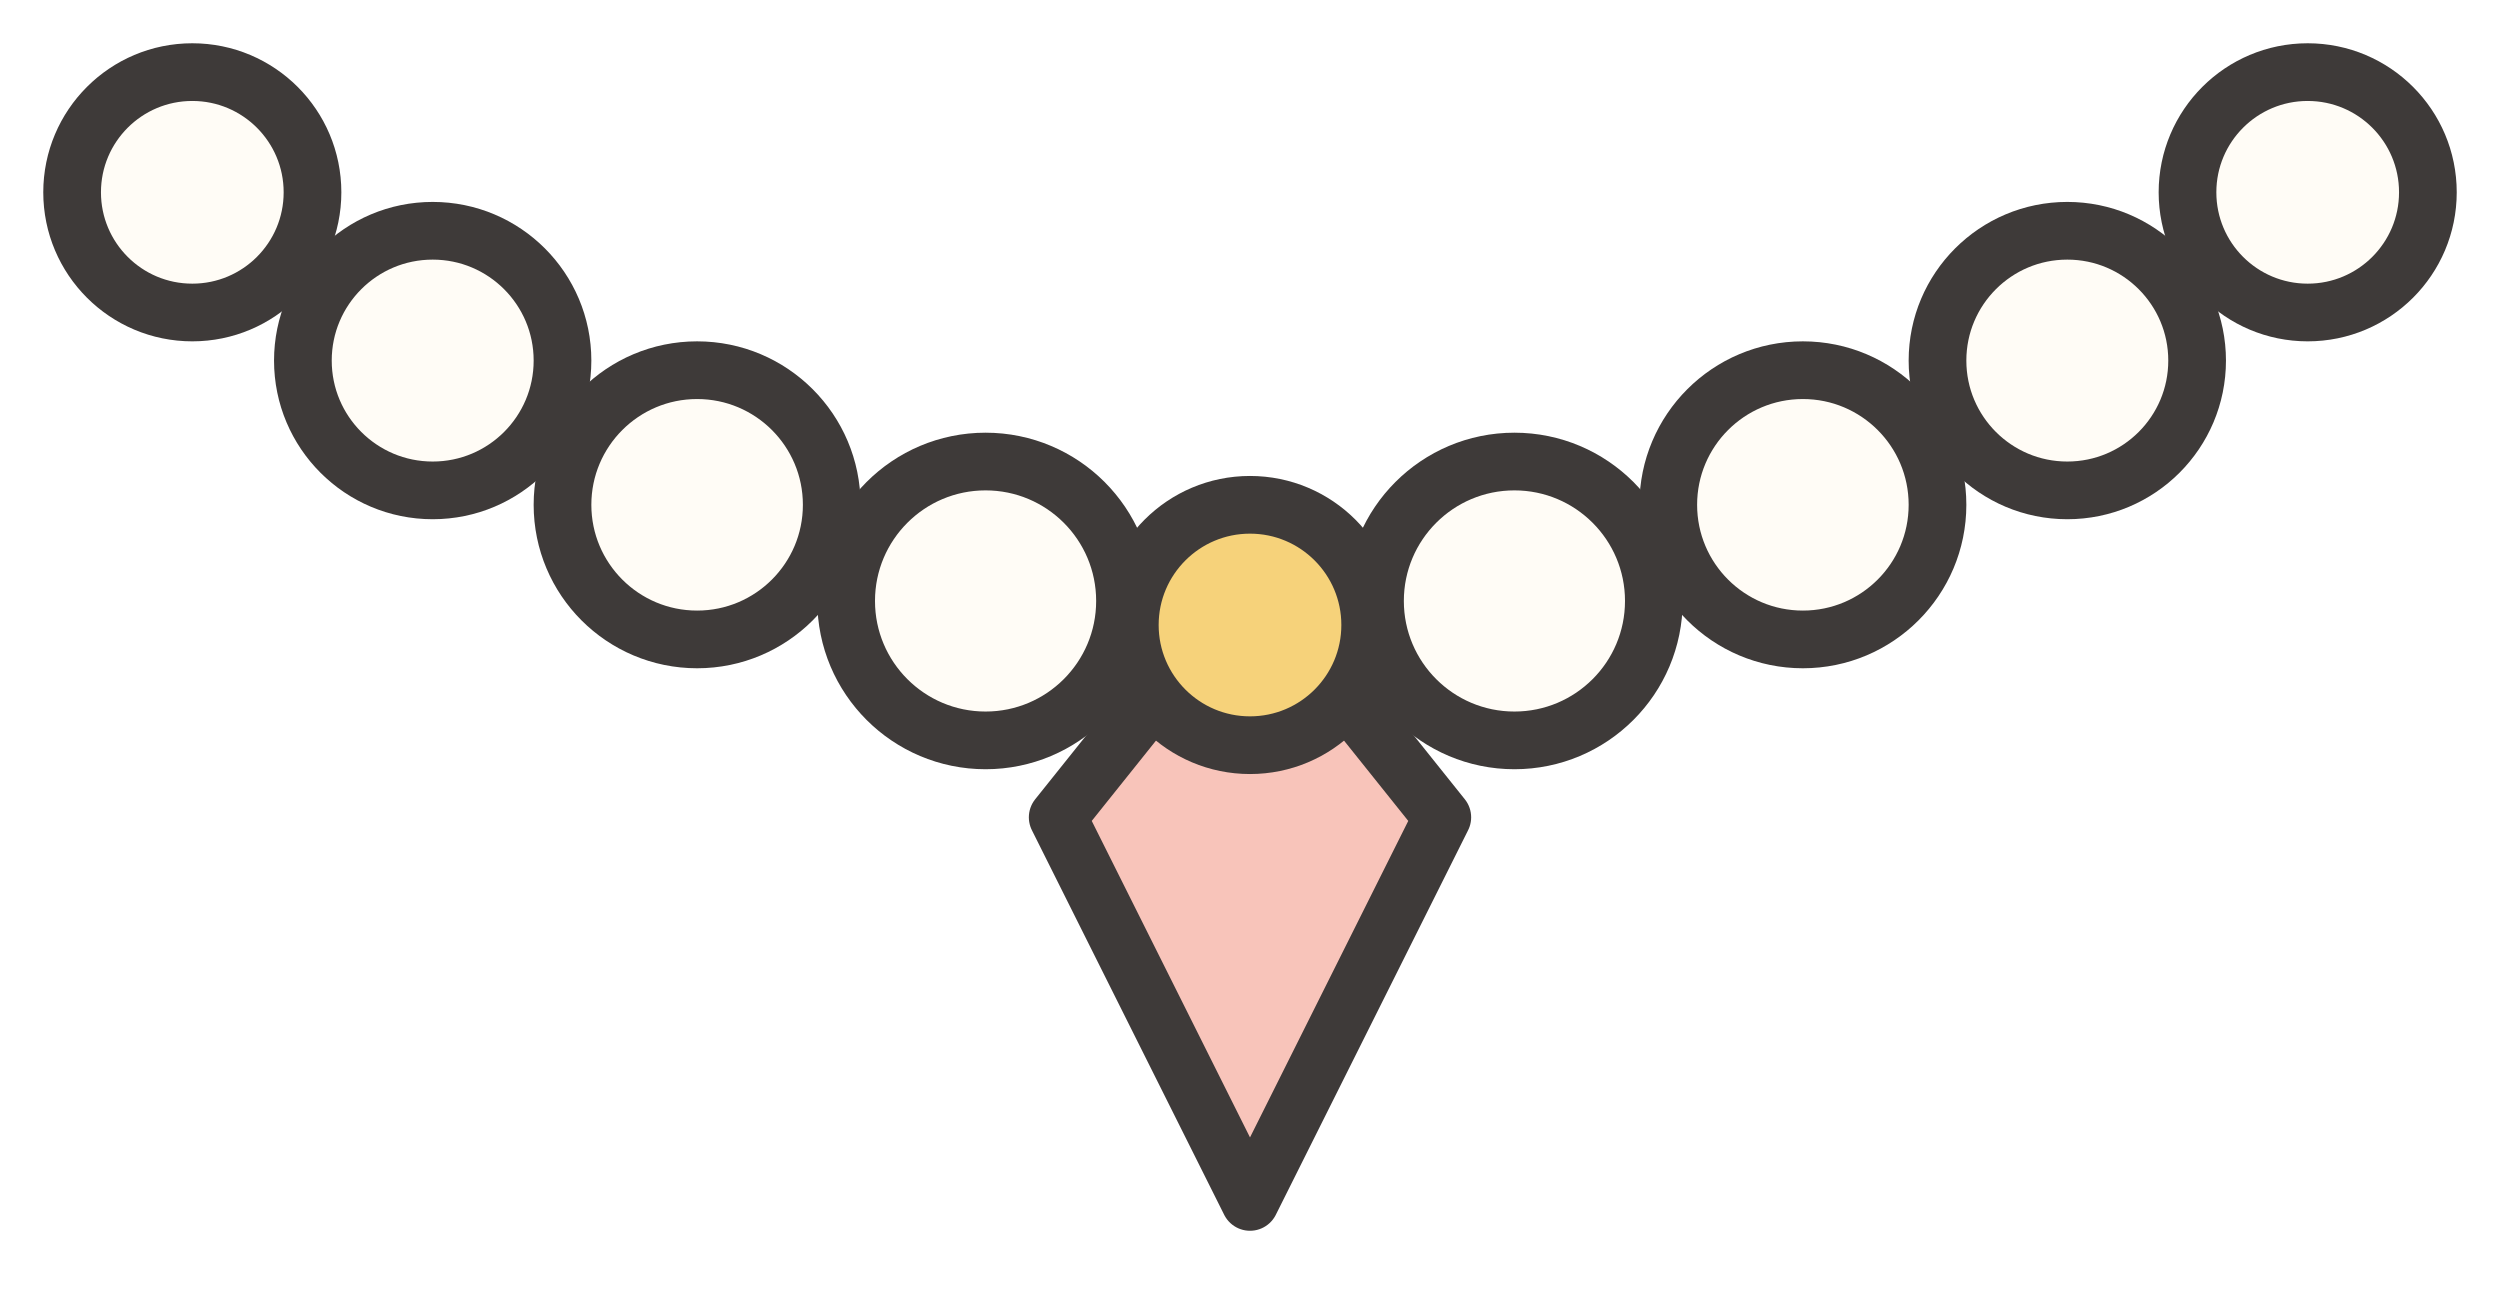
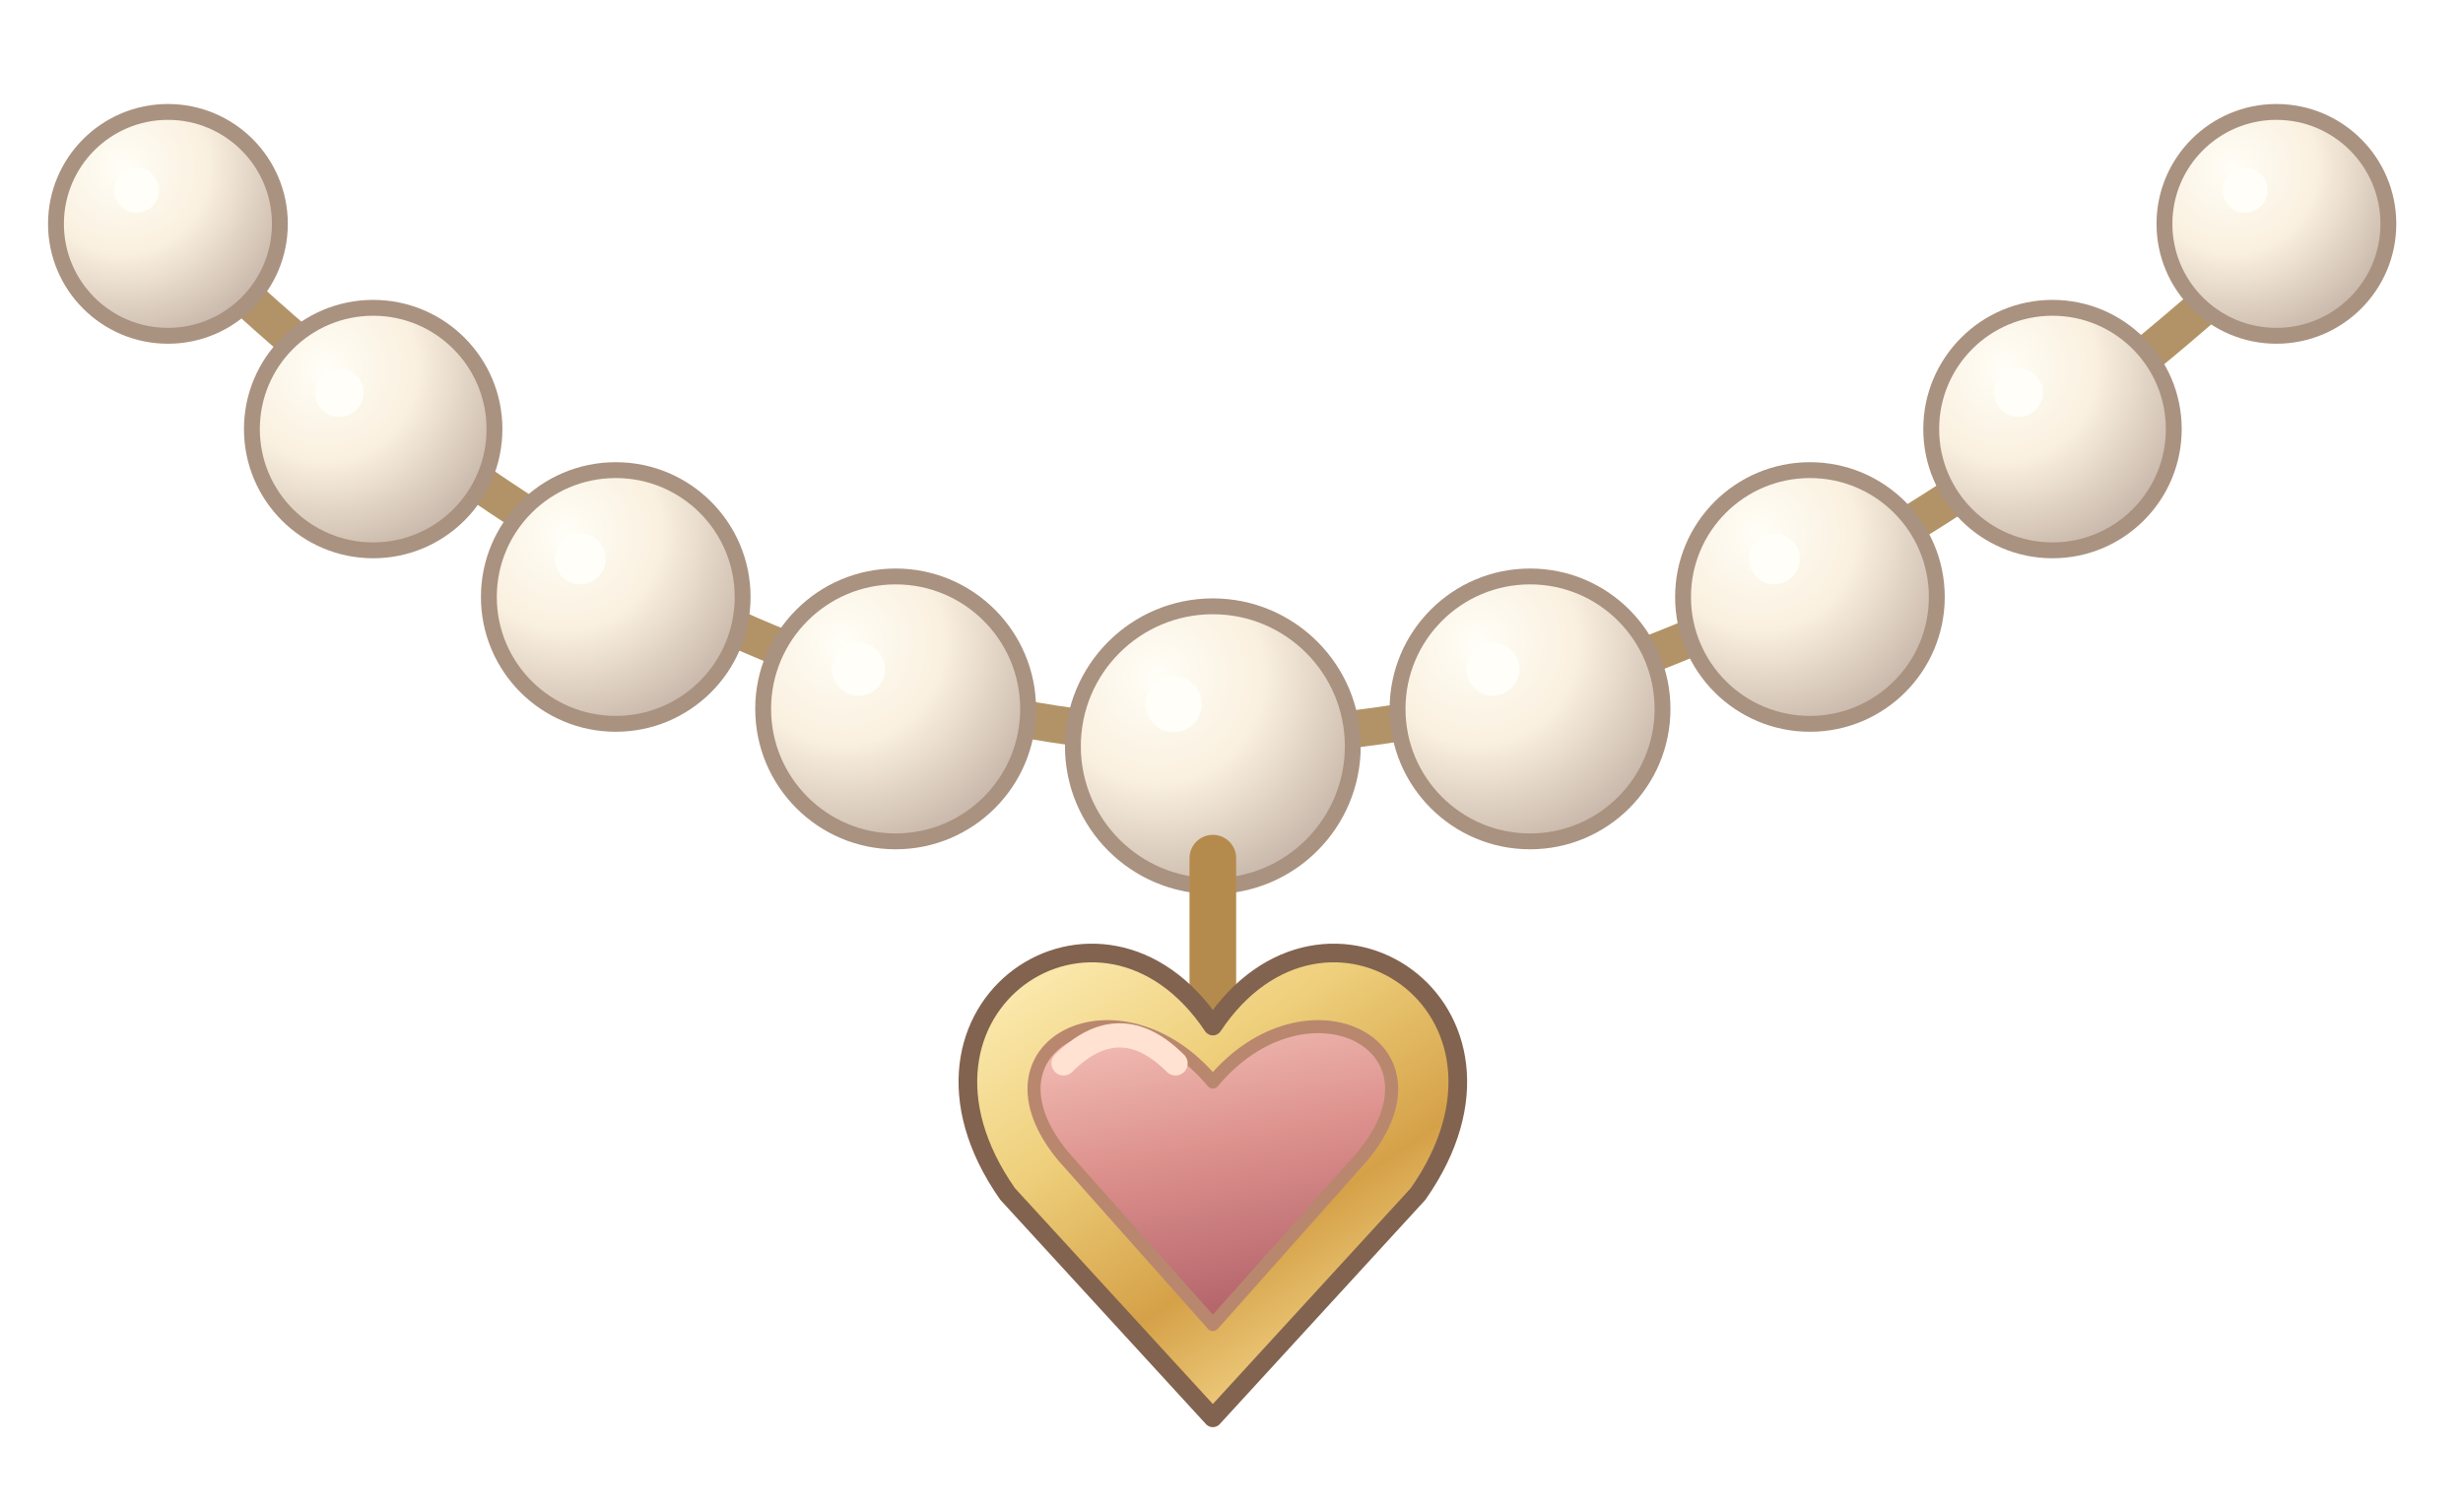
- <svg xmlns="http://www.w3.org/2000/svg" viewBox="0 0 104 54">
-   <g stroke="#3E3A39" stroke-width="2.4" fill="#FFFCF6">
-     <circle cx="8" cy="8" r="5" />
-     <circle cx="18" cy="15" r="5.4" />
-     <circle cx="29" cy="21" r="5.6" />
-     <circle cx="41" cy="25" r="5.8" />
-     <circle cx="63" cy="25" r="5.8" />
-     <circle cx="75" cy="21" r="5.6" />
-     <circle cx="86" cy="15" r="5.4" />
-     <circle cx="96" cy="8" r="5" />
-     <path d="M52 24 44 34 52 50 60 34Z" fill="#F8C4BA" stroke-linejoin="round" />
-     <circle cx="52" cy="26" r="5" fill="#F6D27A" />
+ <svg xmlns="http://www.w3.org/2000/svg" viewBox="0 0 132 81" width="132" height="81">
+   <defs>
+     <linearGradient id="straw" x2=".15" y2="1">
+       <stop stop-color="#fbe8b6" />
+       <stop offset=".5" stop-color="#e9c078" />
+       <stop offset="1" stop-color="#c88f47" />
+     </linearGradient>
+     <linearGradient id="rose" x2=".25" y2="1">
+       <stop stop-color="#f4c3ba" />
+       <stop offset=".5" stop-color="#dd918d" />
+       <stop offset="1" stop-color="#b6676d" />
+     </linearGradient>
+     <linearGradient id="red" x2=".3" y2="1">
+       <stop stop-color="#edb1a2" />
+       <stop offset=".45" stop-color="#d97571" />
+       <stop offset="1" stop-color="#ae4e54" />
+     </linearGradient>
+     <linearGradient id="teal" x2=".25" y2="1">
+       <stop stop-color="#c7e2e0" />
+       <stop offset=".48" stop-color="#8cbebd" />
+       <stop offset="1" stop-color="#507f85" />
+     </linearGradient>
+     <linearGradient id="sage" x2=".3" y2="1">
+       <stop stop-color="#c9dcb7" />
+       <stop offset=".45" stop-color="#9eba91" />
+       <stop offset="1" stop-color="#719579" />
+     </linearGradient>
+     <linearGradient id="gold" x2=".7" y2="1">
+       <stop stop-color="#fff1bd" />
+       <stop offset=".38" stop-color="#eecf7b" />
+       <stop offset=".7" stop-color="#d5a148" />
+       <stop offset="1" stop-color="#f8dd93" />
+     </linearGradient>
+     <radialGradient id="pearl" cx=".3" cy=".25" r=".8">
+       <stop stop-color="#fffef7" />
+       <stop offset=".48" stop-color="#faf0df" />
+       <stop offset="1" stop-color="#c8b7aa" />
+     </radialGradient>
+     <linearGradient id="fur" x2=".2" y2="1">
+       <stop stop-color="#fffdf3" />
+       <stop offset=".65" stop-color="#f2e5d3" />
+       <stop offset="1" stop-color="#d9c7b4" />
+     </linearGradient>
+     <pattern id="weave" width="7" height="5" patternUnits="userSpaceOnUse">
+       <path d="M0 1.5h7M1 0v1.5M5 1.5V5" fill="none" stroke="#a47743" stroke-opacity=".3" stroke-width=".65" />
+     </pattern>
+     <pattern id="linen" width="5" height="5" patternUnits="userSpaceOnUse">
+       <path d="M0 2.5h5M2.5 0v5" stroke="#fff8ed" stroke-opacity=".15" stroke-width=".45" />
+     </pattern>
+   </defs>
+   <g stroke="#82634f" stroke-width="1.45" stroke-linecap="round" stroke-linejoin="round">
+     <path d="M8 11Q65 68 124 11" fill="none" stroke="#b29368" stroke-width="2" />
+     <circle cx="9" cy="12" r="6" fill="url(#pearl)" stroke="#aa9280" stroke-width=".85" />
+     <circle cx="7.32" cy="10.2" r="1.2" fill="#fffef9" stroke="none" />
+     <circle cx="20" cy="23" r="6.5" fill="url(#pearl)" stroke="#aa9280" stroke-width=".85" />
+     <circle cx="18.18" cy="21.05" r="1.3" fill="#fffef9" stroke="none" />
+     <circle cx="33" cy="32" r="6.8" fill="url(#pearl)" stroke="#aa9280" stroke-width=".85" />
+     <circle cx="31.096" cy="29.96" r="1.36" fill="#fffef9" stroke="none" />
+     <circle cx="48" cy="38" r="7.1" fill="url(#pearl)" stroke="#aa9280" stroke-width=".85" />
+     <circle cx="46.012" cy="35.87" r="1.42" fill="#fffef9" stroke="none" />
+     <circle cx="65" cy="40" r="7.5" fill="url(#pearl)" stroke="#aa9280" stroke-width=".85" />
+     <circle cx="62.9" cy="37.75" r="1.5" fill="#fffef9" stroke="none" />
+     <circle cx="82" cy="38" r="7.1" fill="url(#pearl)" stroke="#aa9280" stroke-width=".85" />
+     <circle cx="80.012" cy="35.87" r="1.42" fill="#fffef9" stroke="none" />
+     <circle cx="97" cy="32" r="6.8" fill="url(#pearl)" stroke="#aa9280" stroke-width=".85" />
+     <circle cx="95.096" cy="29.96" r="1.36" fill="#fffef9" stroke="none" />
+     <circle cx="110" cy="23" r="6.5" fill="url(#pearl)" stroke="#aa9280" stroke-width=".85" />
+     <circle cx="108.18" cy="21.05" r="1.3" fill="#fffef9" stroke="none" />
+     <circle cx="122" cy="12" r="6" fill="url(#pearl)" stroke="#aa9280" stroke-width=".85" />
+     <circle cx="120.32" cy="10.2" r="1.2" fill="#fffef9" stroke="none" />
+     <path d="M65 46v7" stroke="#b58b4d" stroke-width="2.5" />
+     <path d="M65 55C59 46 47 54 54 64L65 76 76 64C83 54 71 46 65 55Z" fill="url(#gold)" stroke-width="1" />
+     <path d="M65 58C60 52 52 56 57 62L65 71 73 62C78 56 70 52 65 58Z" fill="url(#rose)" stroke="#b9876e" stroke-width=".7" />
+     <path d="M57 57q3-3 6 0" fill="none" stroke="#ffe2d1" stroke-width="1.3" />
  </g>
</svg>
